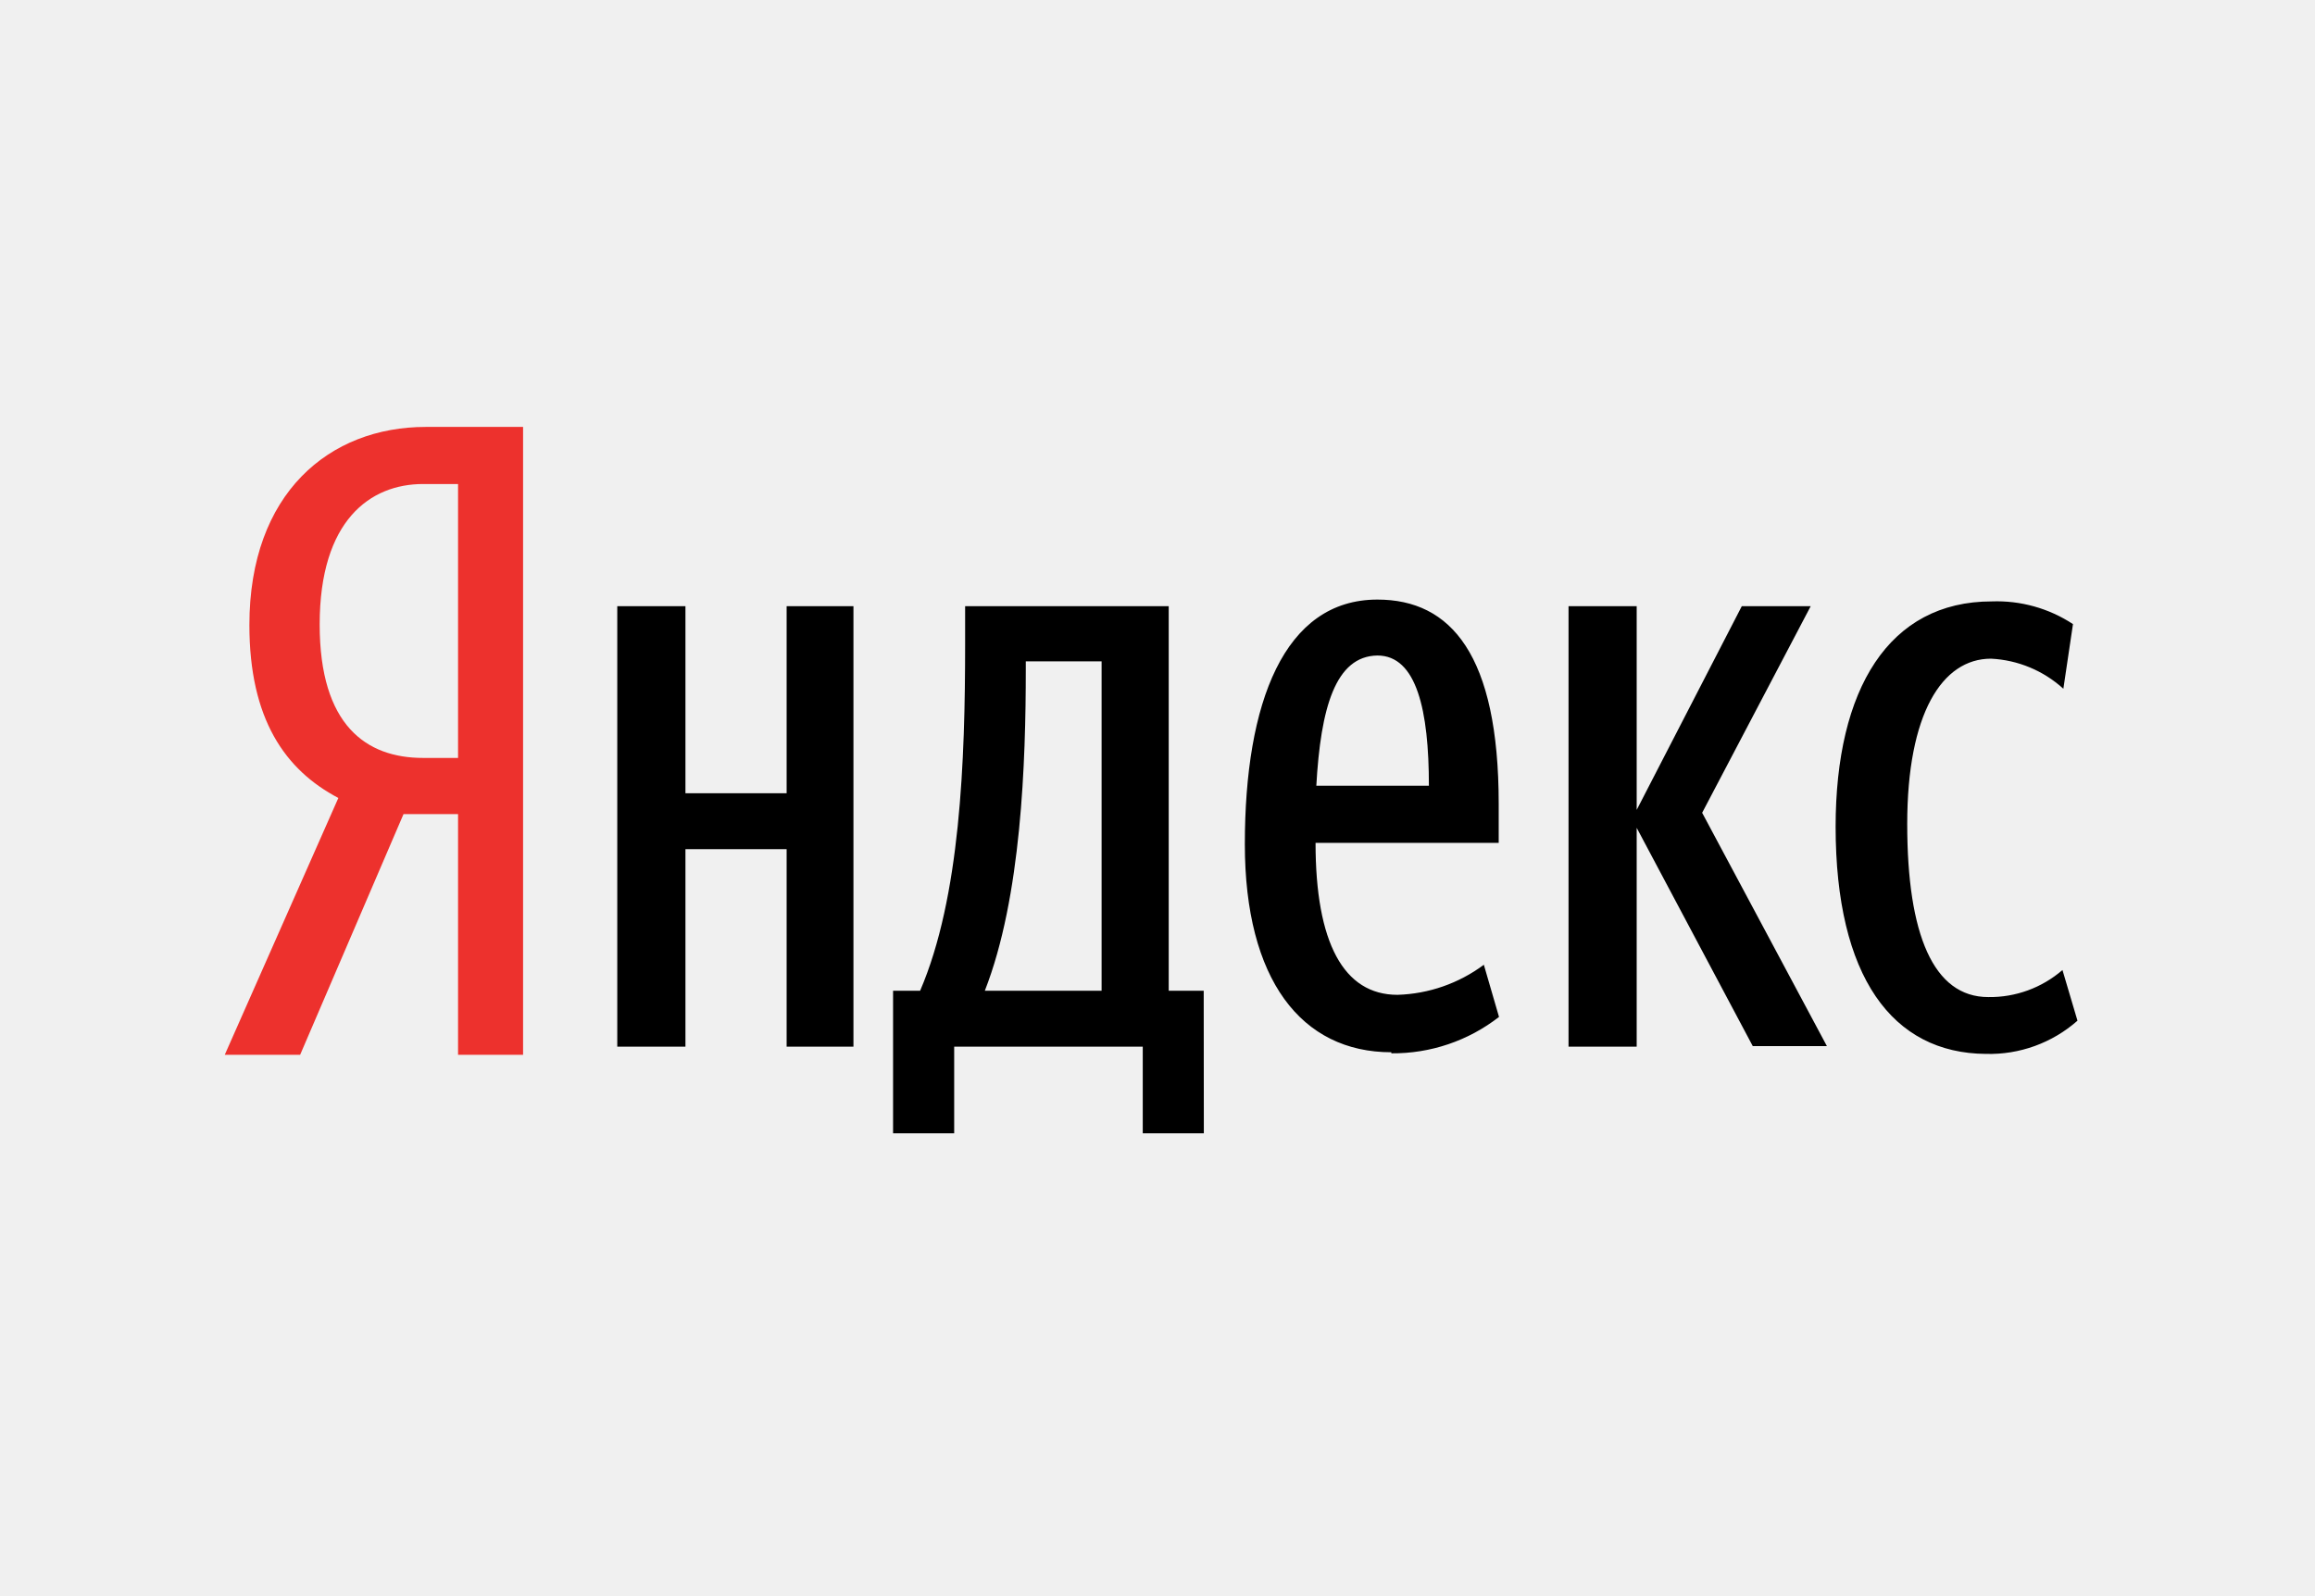
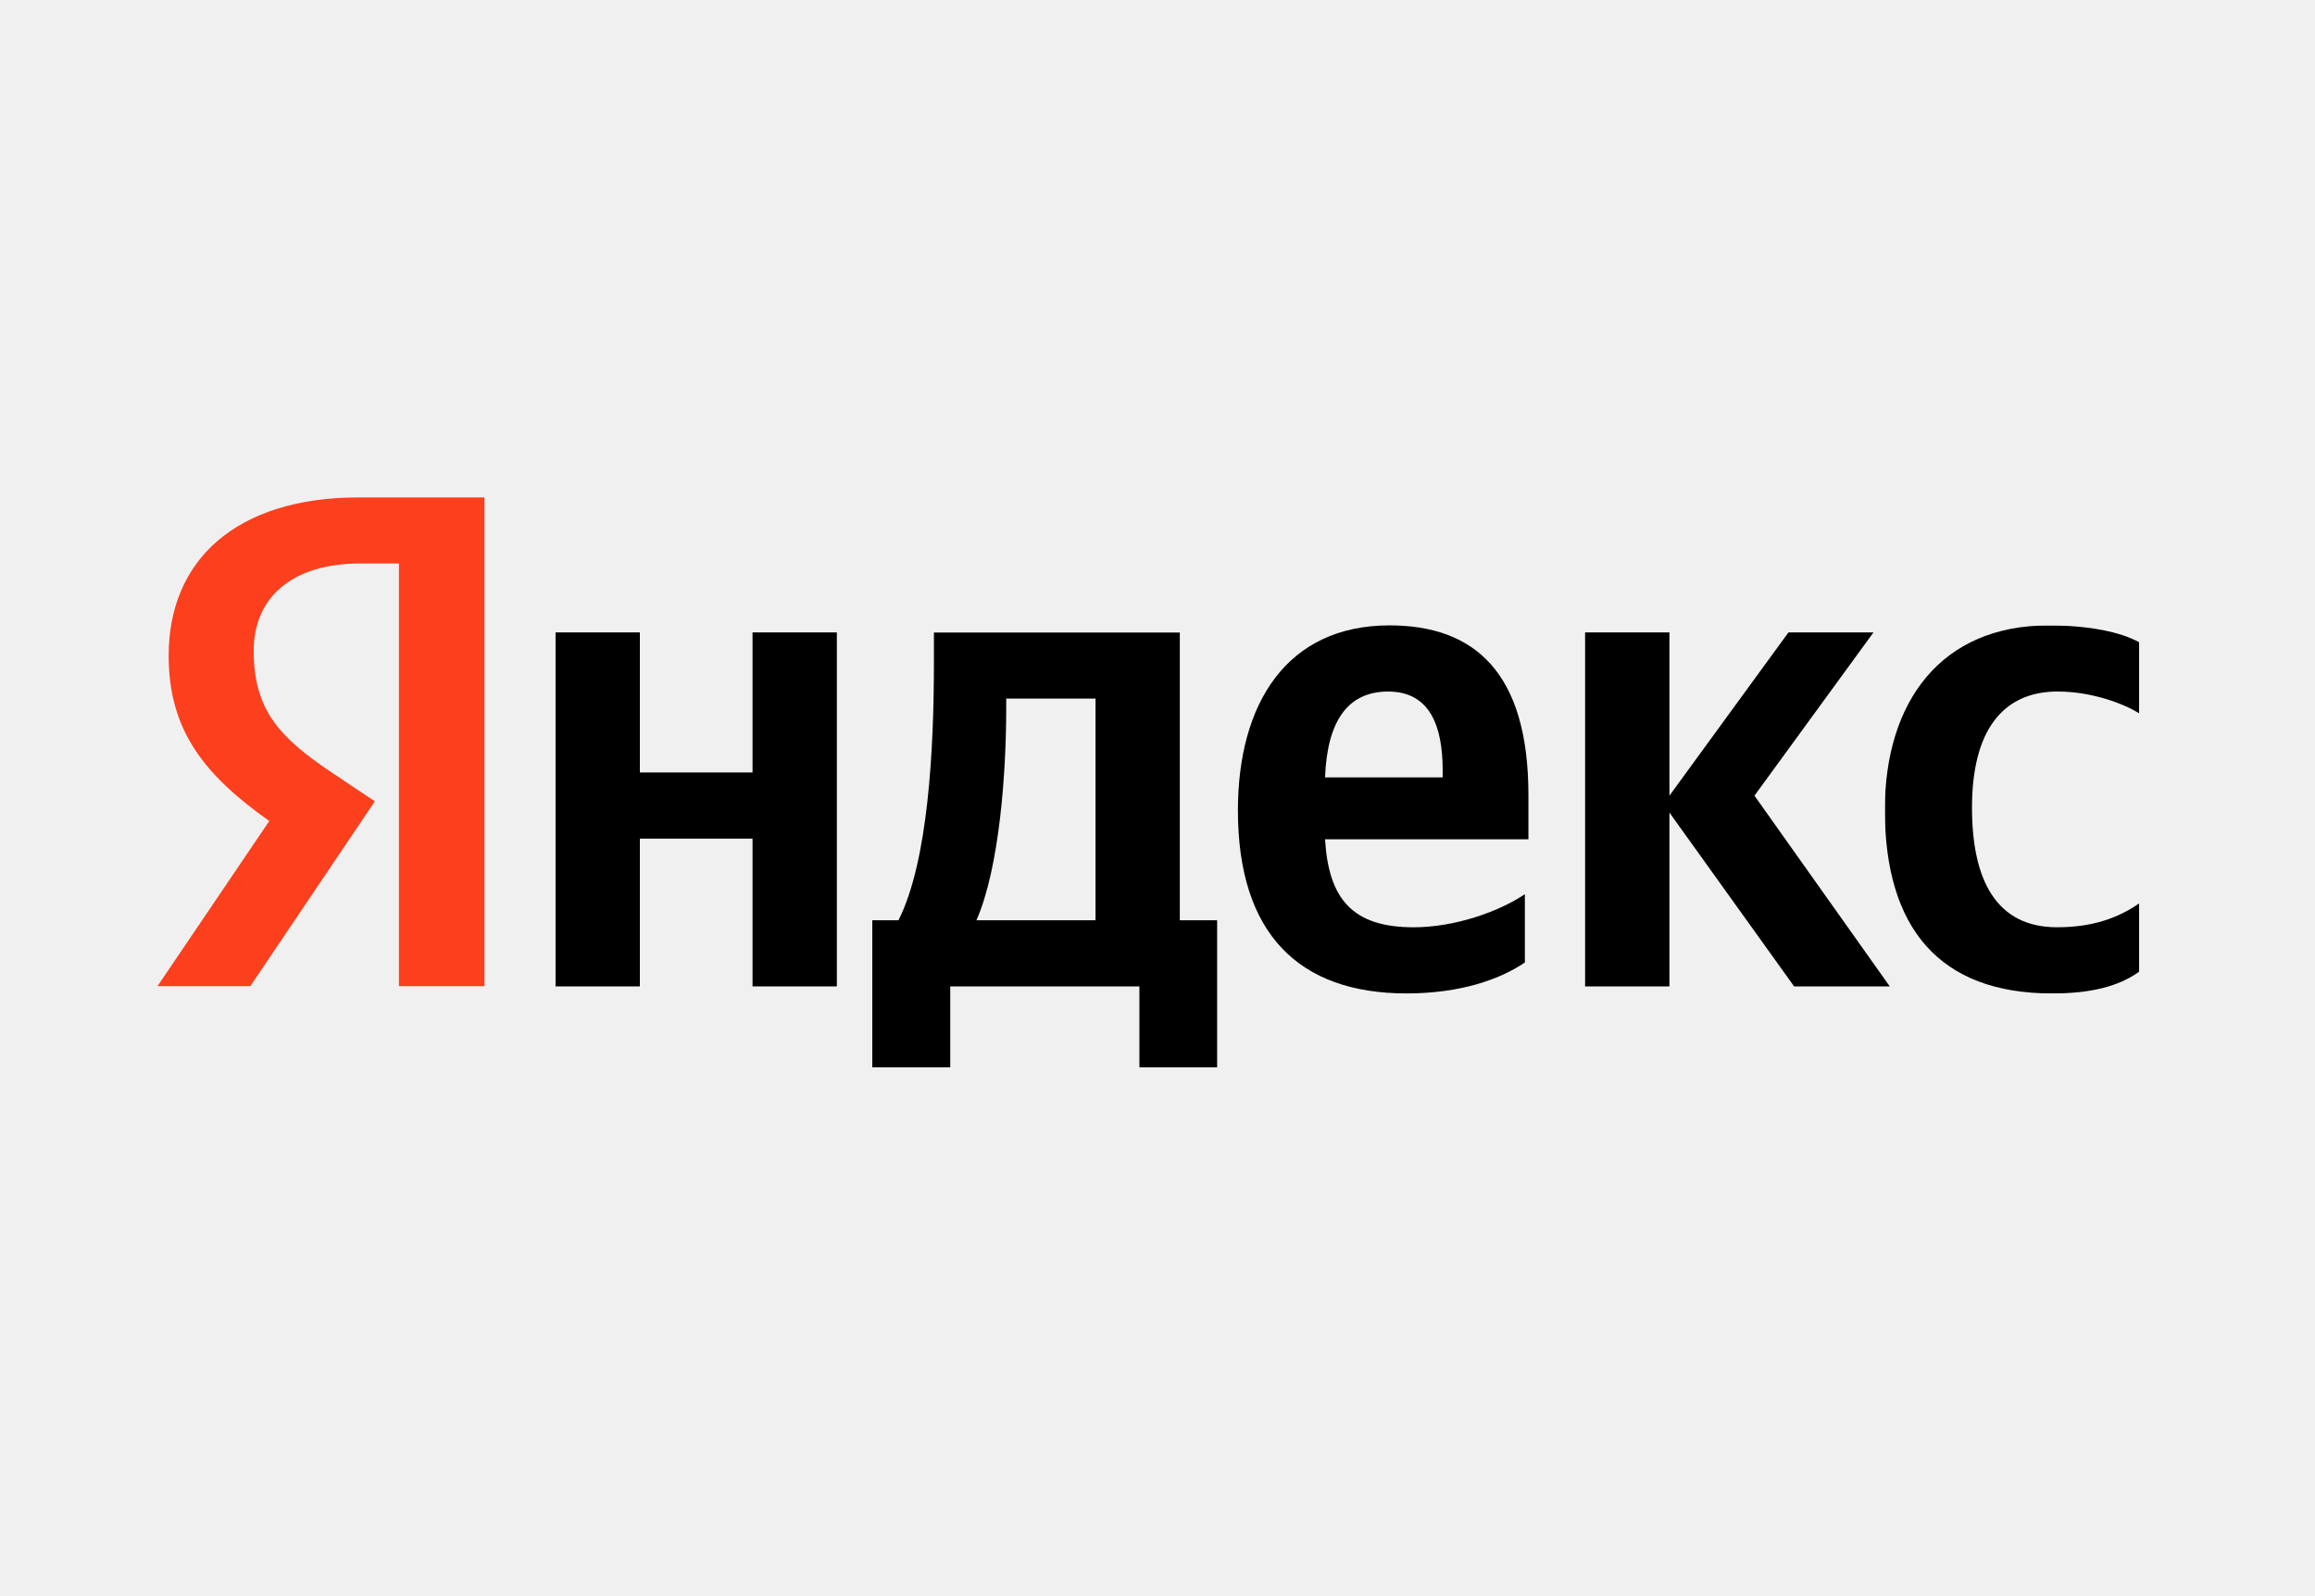
- <svg xmlns="http://www.w3.org/2000/svg" width="103" height="71" viewBox="0 0 103 71">
-   <g fill="none" transform="translate(10 19)">
-     <path fill="#ED312D" d="M7.953,17.232 L3.354,27.943 L0,27.943 L5.054,16.513 C2.679,15.262 1.096,12.997 1.096,8.815 C1.096,2.931 4.677,0 8.939,0 L13.273,0 L13.273,27.943 L10.38,27.943 L10.38,17.232 L7.953,17.232 M10.38,2.541 L8.823,2.541 C6.487,2.541 4.223,4.142 4.223,8.794 C4.223,13.286 6.299,14.731 8.823,14.731 L10.38,14.731 L10.38,2.541 Z" />
-     <path fill="#000" d="M27.972,7.979 L27.972,27.582 L24.999,27.582 L24.999,18.791 L20.497,18.791 L20.497,27.582 L17.464,27.582 L17.464,7.979 L20.497,7.979 L20.497,16.302 L24.999,16.302 L24.999,7.979 L27.972,7.979 M43.562,31.436 L40.844,31.436 L40.844,27.582 L32.454,27.582 L32.454,31.436 L29.735,31.436 L29.735,25.093 L30.938,25.093 C32.728,20.932 32.941,14.863 32.941,9.651 L32.941,7.979 L41.999,7.979 L41.999,25.093 L43.556,25.093 L43.562,31.436 Z M39.013,10.434 L35.64,10.434 L35.64,10.782 C35.64,14.903 35.446,20.932 33.817,25.093 L39.013,25.093 L39.013,10.434 Z M51.905,27.83 C47.898,27.83 45.386,24.598 45.386,18.57 C45.386,12.274 47.129,7.684 51.284,7.684 C54.551,7.684 56.681,10.133 56.681,16.784 L56.681,18.51 L48.532,18.51 C48.532,22.946 49.775,25.274 52.179,25.274 C53.566,25.232 54.906,24.765 56.02,23.936 L56.695,26.257 C55.326,27.323 53.638,27.893 51.905,27.877 L51.905,27.83 Z M48.565,15.967 L53.575,15.967 C53.575,12.622 53.034,10.173 51.284,10.173 C49.42,10.2 48.759,12.488 48.565,15.994 L48.565,15.967 Z M62.82,17.841 L62.82,27.582 L59.788,27.582 L59.788,7.979 L62.82,7.979 L62.82,17.044 L67.496,7.979 L70.562,7.979 L65.733,17.172 L71.283,27.555 L67.984,27.555 L62.82,17.841 Z M71.671,17.801 C71.671,11.659 74.042,7.765 78.618,7.765 C79.898,7.718 81.161,8.071 82.232,8.775 L81.804,11.652 C80.918,10.845 79.78,10.372 78.584,10.314 C76.407,10.314 74.857,12.762 74.857,17.673 C74.857,22.584 76.019,25.374 78.464,25.374 C79.674,25.392 80.849,24.963 81.764,24.17 L82.432,26.425 C81.309,27.416 79.853,27.944 78.357,27.903 C74.196,27.877 71.671,24.471 71.671,17.78 L71.671,17.801 Z" />
+ <svg xmlns="http://www.w3.org/2000/svg" xmlns:xlink="http://www.w3.org/1999/xlink" width="103" height="71" viewBox="0 0 103 71">
+   <defs>
+     <path id="a" d="M0 .107h14.565v21.767H0z" />
+     <path id="c" d="M.13.049h15.353v19.355H.13z" />
+     <path id="e" d="M.037-.001h11.318V16.38H.037z" />
+   </defs>
+   <g fill="none" fill-rule="evenodd">
+     <g transform="translate(7 22.025)">
+       <mask id="b" fill="#fff">
+         <use xlink:href="#a" />
+       </mask>
+       <path fill="#FC3F1D" d="M10.75 3.051H9.048c-3.121 0-4.76 1.566-4.76 3.884 0 2.63 1.135 3.852 3.468 5.418l1.922 1.284-5.548 8.237H0l4.981-7.36C2.112 12.478.504 10.505.504 7.154.504 2.957 3.436.107 9.017.107h5.548v21.767H10.75V3.051z" mask="url(#b)" />
+     </g>
+     <g transform="translate(38.68 28.097)">
+       <mask id="d" fill="#fff">
+         <use xlink:href="#c" />
+       </mask>
+       <path fill="#000" d="M10.06 12.858H4.765c1.04-2.38 1.324-6.67 1.324-9.396v-.47h3.973v9.866zM13.813.048H2.872v1.347c0 3.853-.252 8.832-1.576 11.463H.13v6.546h3.468v-3.602h8.417v3.602h3.468v-6.546h-1.67V.048z" mask="url(#d)" />
+     </g>
+     <path fill="#000" d="M33.482 34.378h-5.013v-6.233h-3.751v15.754h3.751v-6.577h5.013v6.577h3.752V28.145h-3.752z" />
+     <g transform="translate(83.824 27.833)">
+       <mask id="f" fill="#fff">
+         <use xlink:href="#e" />
+       </mask>
+       <path fill="#000" d="M7.73 2.943c1.45 0 2.868.502 3.625.971V.751C10.566.313 9.179 0 7.319 0 2.527 0 .037 3.413.037 8.205c0 5.262 2.427 8.175 7.44 8.175 1.734 0 2.963-.314 3.878-.971V12.37c-.946.657-2.081 1.064-3.657 1.064-2.68 0-3.783-2.067-3.783-5.324 0-3.414 1.355-5.168 3.814-5.168" mask="url(#f)" />
+     </g>
+     <path fill="#000" d="M83.356 28.145h-3.783l-5.296 7.266v-7.266h-3.752v15.754h3.752v-7.736l5.548 7.736h4.256l-6.021-8.488zM64.188 34.597h-5.233c.095-2.505 1.009-3.82 2.806-3.82 1.86 0 2.427 1.534 2.427 3.507v.313zm-2.364-6.765c-4.571 0-6.746 3.477-6.746 8.237 0 5.481 2.71 8.143 7.503 8.143 2.396 0 4.161-.626 5.264-1.378v-3.038c-1.166.783-3.12 1.472-4.95 1.472-2.742 0-3.782-1.284-3.94-3.915h9.048V35.38c0-5.48-2.427-7.548-6.179-7.548z" />
  </g>
</svg>
